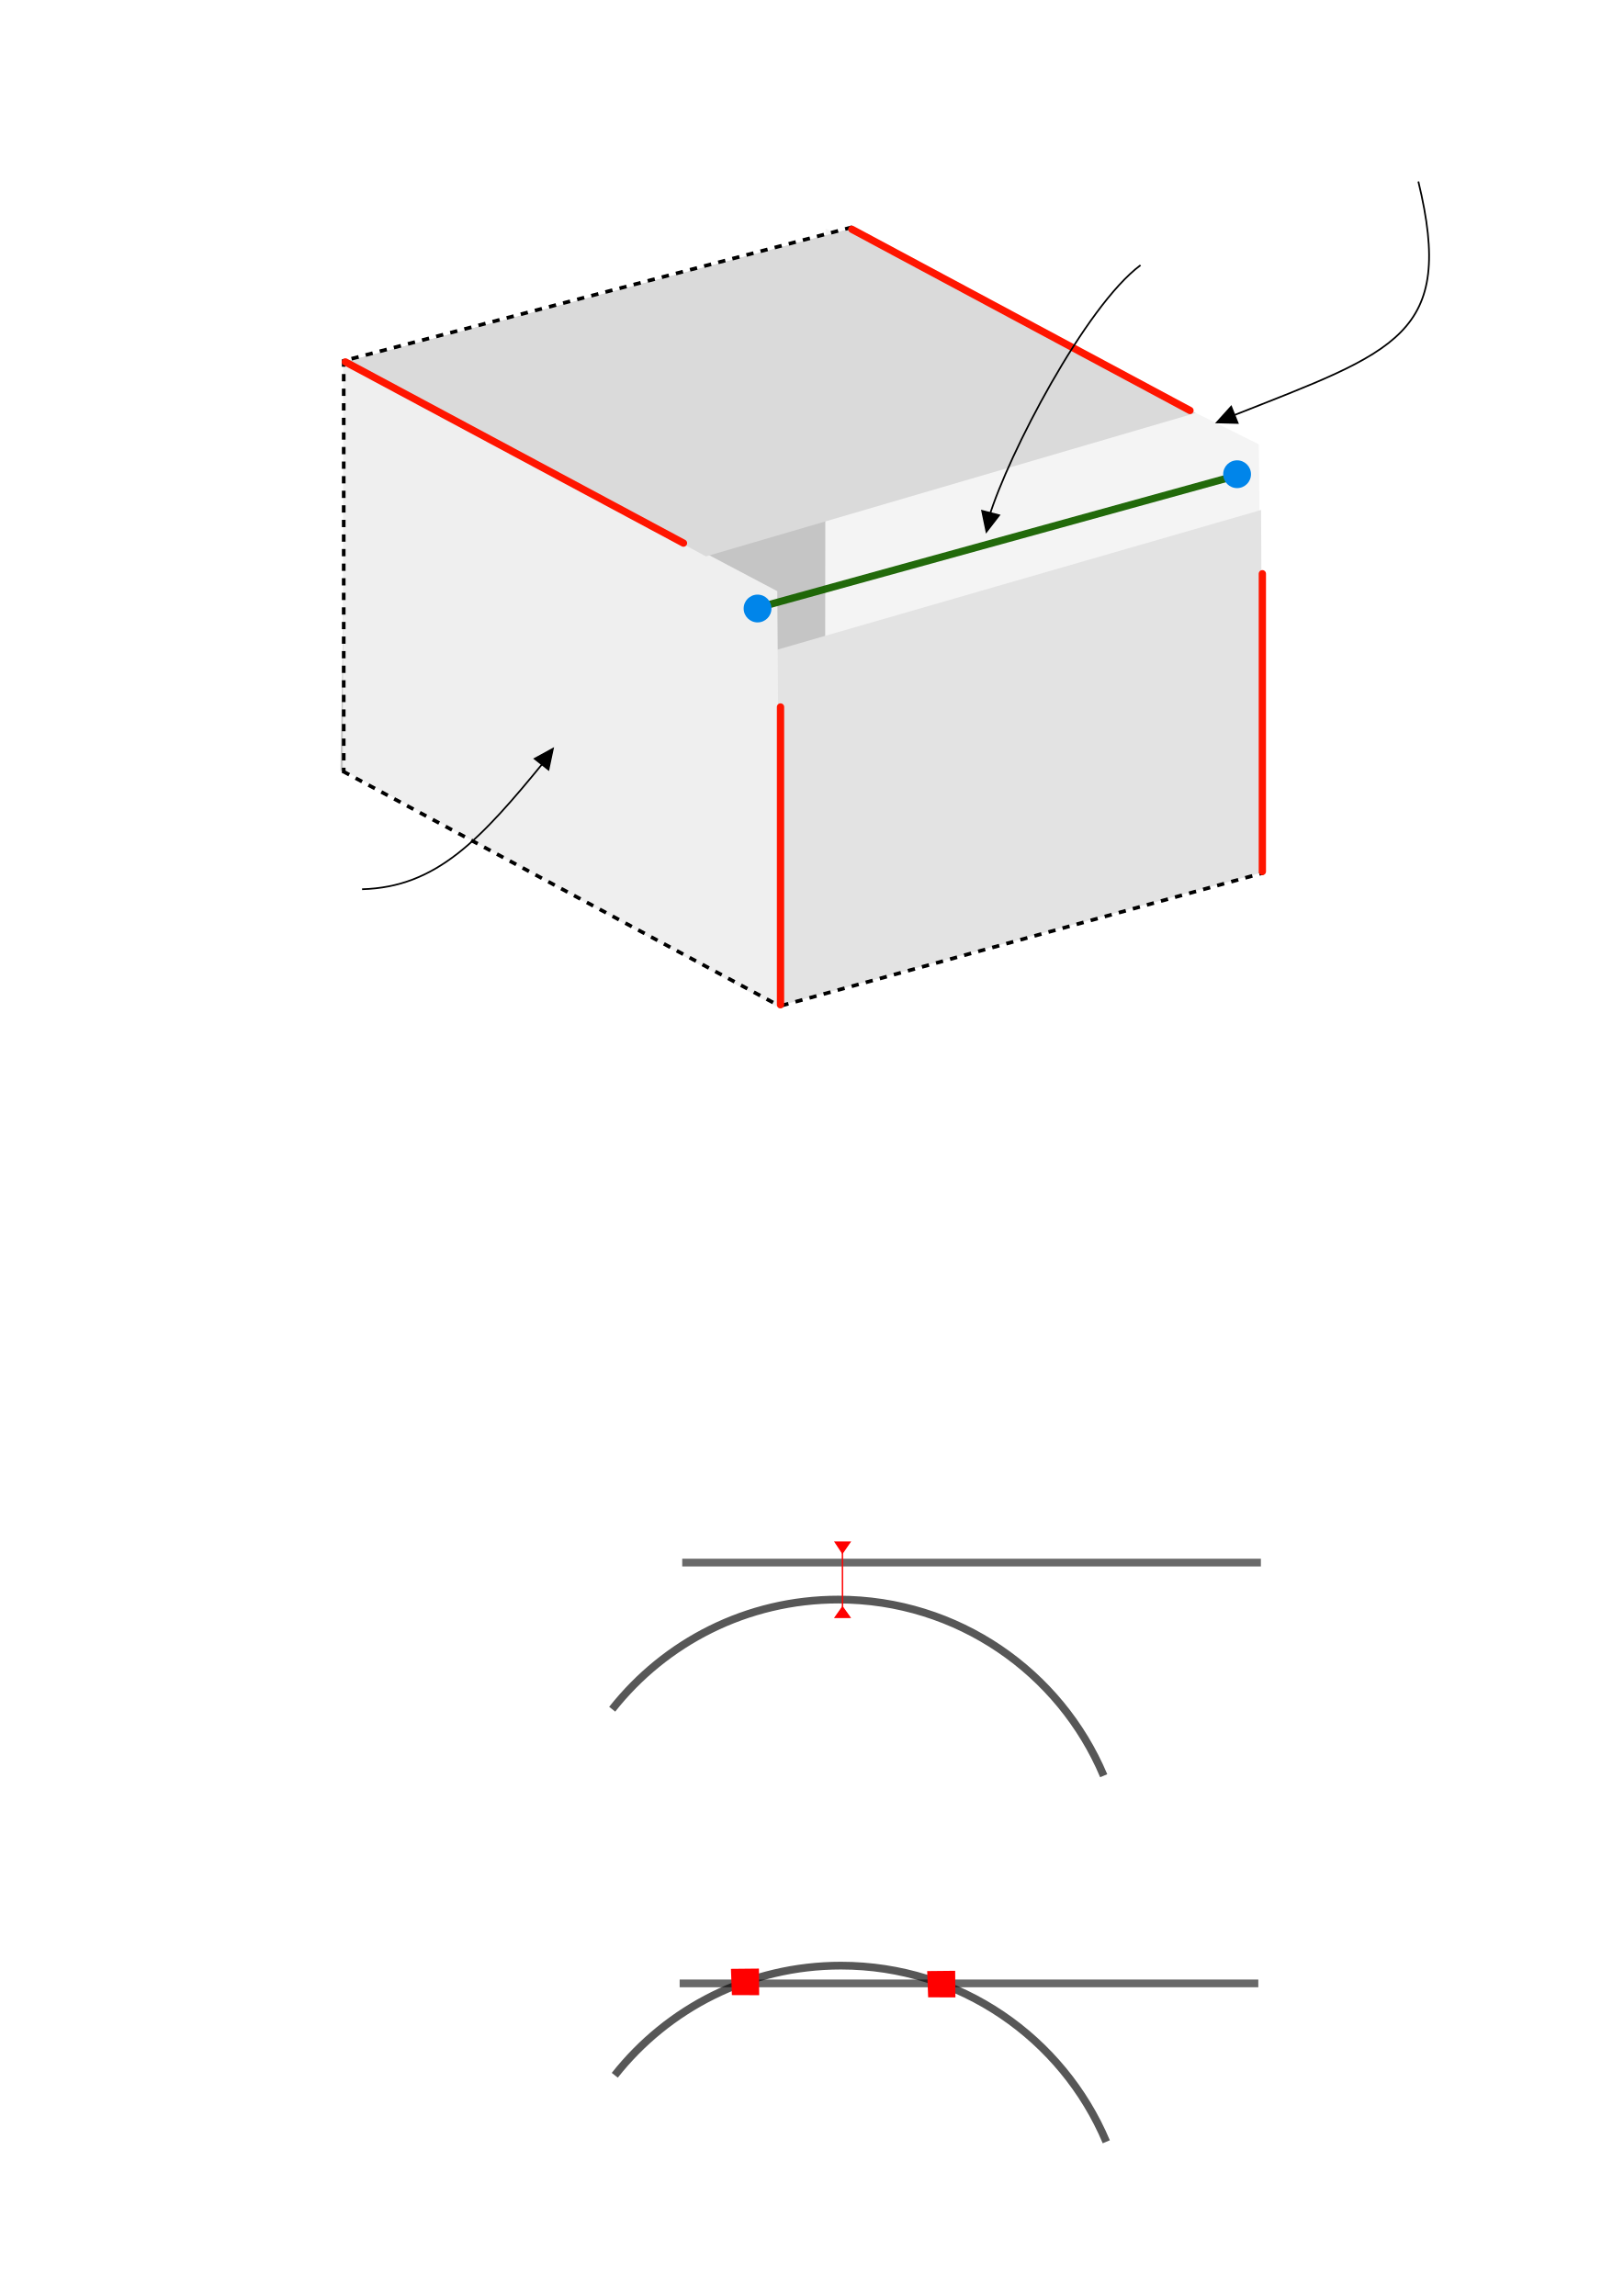
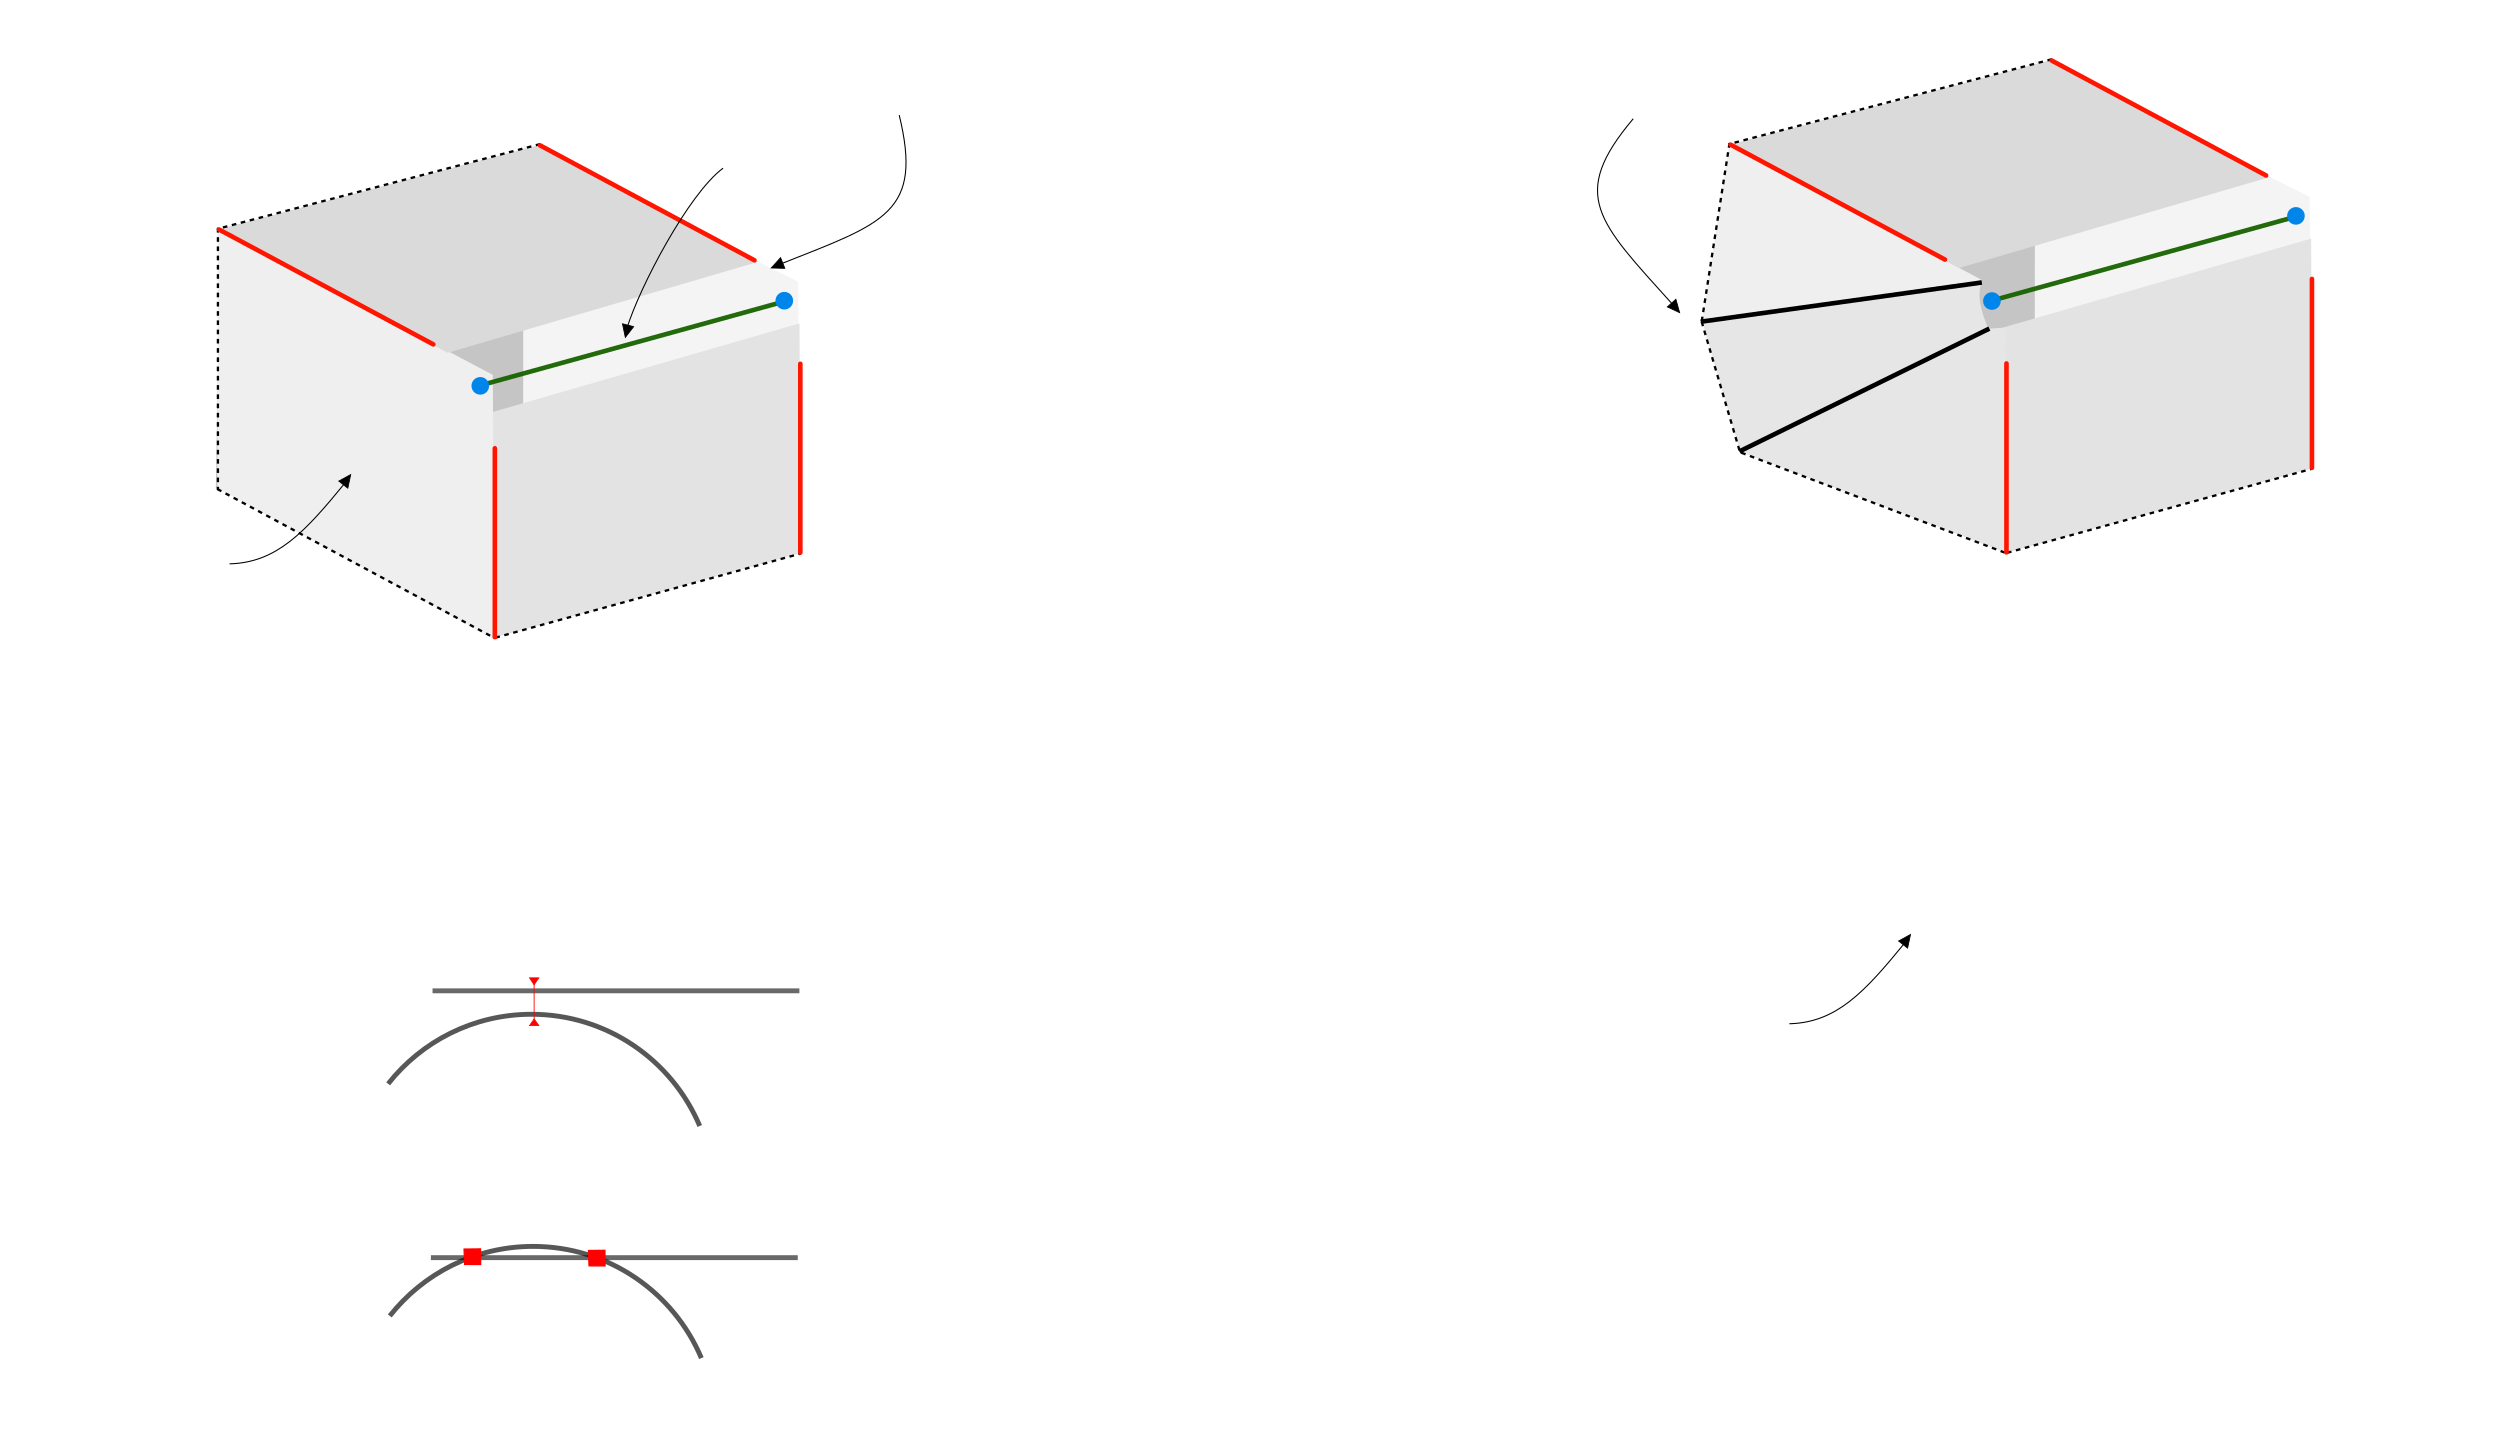
- <svg xmlns="http://www.w3.org/2000/svg" width="210mm" height="297mm" viewBox="0 0 210 297" version="1.1" id="svg49090">
+ <svg xmlns="http://www.w3.org/2000/svg" width="510mm" height="297mm" viewBox="0 0 510 297" version="1.1" id="svg49090">
  <defs id="defs49084" />
  <g id="layer1">
    <path style="fill:#c5c5c5;fill-opacity:1;stroke:none;stroke-width:0.472" d="m 44.962,46.724 64.959,-17.086 0.774,53.097 -66.666,17.013 z" id="path7244-4-8-1-5-1-4-3" />
    <path style="fill:#f4f4f4;fill-opacity:1;stroke:none;stroke-width:0.472" d="m 106.726,82.336 0.051,-52.777 56.031,27.917 c 0,0 0.395,35.714 0.333,55.658 z" id="path7244-4-0-8-1-2-9-7-9" />
    <path style="fill:#e3e3e3;fill-opacity:1;stroke:none;stroke-width:0.472" d="m 100.945,130.066 -0.579,-45.981 62.733,-18.113 0.24,46.865 z" id="path7244-4-0-9-4-2-5-4-9" />
    <path style="fill:#efefef;fill-opacity:1;stroke:none;stroke-width:0.472" d="m 44.336,99.596 0.051,-52.777 56.14,29.653 c 0,0 0.286,33.978 0.225,53.922 z" id="path7244-4-0-8-1-2-9-6" />
    <path style="fill:#dadada;fill-opacity:1;stroke:none;stroke-width:0.472" d="m 44.895,46.746 65.464,-17.255 44.3,23.927 -63.36,18.555 c 0,0 -33.64,-18.222 -46.405,-25.227 z" id="path7244-4-8-1-5-1-40" />
    <path style="fill:#f8f8f8;fill-opacity:1;stroke:#000000;stroke-width:0.472;stroke-linecap:butt;stroke-linejoin:miter;stroke-miterlimit:4;stroke-dasharray:0.943, 0.943;stroke-dashoffset:0;stroke-opacity:1" d="m 151.881,51.917 -41.967,-22.531 m 0.305,0 -65.911,17.322" id="path7138-2-7-6-5-9" />
    <path style="fill:none;stroke:#000000;stroke-width:0.472;stroke-linecap:butt;stroke-linejoin:miter;stroke-miterlimit:4;stroke-dasharray:0.943, 0.943;stroke-dashoffset:0;stroke-opacity:1" d="m 44.455,46.499 v 53.473" id="path7140-5-62-7-0-8" />
    <path style="fill:none;stroke:#000000;stroke-width:0.472;stroke-linecap:butt;stroke-linejoin:miter;stroke-miterlimit:4;stroke-dasharray:0.943, 0.943;stroke-dashoffset:0;stroke-opacity:1" d="m 44.336,99.764 56.443,30.341 m 0.278,-0.019 62.264,-17.159" id="path7138-1-7-9-7-8-0" />
    <path style="fill:none;stroke:#000000;stroke-width:0.472;stroke-linecap:butt;stroke-linejoin:miter;stroke-miterlimit:4;stroke-dasharray:none;stroke-opacity:1" d="m 100.94,91.816 -0.036,38.519" id="path7140-9-1-5-2-3-6" />
    <path style="fill:none;stroke:#000000;stroke-width:0.472;stroke-linecap:butt;stroke-linejoin:miter;stroke-miterlimit:4;stroke-dasharray:none;stroke-opacity:1" d="m 163.154,74.224 -0.006,38.933" id="path7140-9-8-1-2-2-9-6" />
    <path style="fill:none;stroke:#186300;stroke-width:0.943;stroke-linecap:butt;stroke-linejoin:miter;stroke-miterlimit:4;stroke-dasharray:none;stroke-opacity:0.957" d="M 97.832,78.662 160.038,61.485" id="path11193-3" />
    <circle style="fill:#0085ea;fill-opacity:1;stroke:none;stroke-width:0.943;stroke-miterlimit:4;stroke-dasharray:none;stroke-opacity:1" id="path10949-9-5-9-0" cx="97.978" cy="78.714" r="1.798" />
    <circle style="fill:#0085ea;fill-opacity:1;stroke:none;stroke-width:0.943;stroke-miterlimit:4;stroke-dasharray:none;stroke-opacity:1" id="path10949-8-9-8" cx="159.997" cy="61.343" r="1.798" />
    <flowRoot xml:space="preserve" id="flowRoot4590-58" style="font-style:normal;font-variant:normal;font-weight:normal;font-stretch:normal;font-size:40px;line-height:1.25;font-family:'Segoe UI';-inkscape-font-specification:'Segoe UI';letter-spacing:0px;word-spacing:0px;fill:#0085ea;fill-opacity:1;stroke:none" transform="matrix(0.2170097,0,0,0.2170097,142.237,-38.33573)">
      <flowRegion id="flowRegion4592-9" style="fill:#0085ea;fill-opacity:1">
        <rect id="rect4594-5" width="202.233" height="47.376" x="101.823" y="421.07" style="fill:#0085ea;fill-opacity:1" />
      </flowRegion>
      <flowPara id="flowPara4596-8" style="font-style:normal;font-variant:normal;font-weight:bold;font-stretch:normal;font-size:26.667px;font-family:'Segoe UI';-inkscape-font-specification:'Segoe UI Bold';fill:#0085ea;fill-opacity:1">s1-s2-t2 vertex</flowPara>
    </flowRoot>
    <flowRoot xml:space="preserve" id="flowRoot4590-7-2" style="font-style:normal;font-variant:normal;font-weight:normal;font-stretch:normal;font-size:40px;line-height:1.25;font-family:'Segoe UI';-inkscape-font-specification:'Segoe UI';letter-spacing:0px;word-spacing:0px;fill:#0085ea;fill-opacity:1;stroke:none" transform="matrix(0.2170097,0,0,0.2170097,32.9813,-13.47699)">
      <flowRegion id="flowRegion4592-8-5" style="fill:#0085ea;fill-opacity:1">
        <rect id="rect4594-4-3" width="195.161" height="48.79" x="101.823" y="421.07" style="fill:#0085ea;fill-opacity:1" />
      </flowRegion>
      <flowPara id="flowPara4596-7-1" style="font-style:normal;font-variant:normal;font-weight:bold;font-stretch:normal;font-size:26.667px;font-family:'Segoe UI';-inkscape-font-specification:'Segoe UI Bold';fill:#0085ea;fill-opacity:1">s1-s2-t1 vertex</flowPara>
    </flowRoot>
    <path style="fill:none;stroke:#ff1500;stroke-width:0.943;stroke-linecap:round;stroke-linejoin:miter;stroke-miterlimit:4;stroke-dasharray:none;stroke-opacity:1" d="m 110.176,29.66 43.727,23.437" id="path65779-0-7-1" />
    <path style="fill:none;stroke:#000000;stroke-width:0.217px;stroke-linecap:butt;stroke-linejoin:miter;stroke-opacity:1" d="m 127.907,66.927 c 2.509,-8.2 12.493,-27.332 19.598,-32.621" id="path4981-8" />
    <path style="fill:#000000;stroke:#000000;stroke-width:0.174px;stroke-linecap:butt;stroke-linejoin:miter;stroke-opacity:1" d="m 126.992,66.052 0.576,2.776 1.691,-2.19 z" id="path4983-6" />
    <flowRoot xml:space="preserve" id="flowRoot4590-3-5-3" style="font-style:normal;font-variant:normal;font-weight:normal;font-stretch:normal;font-size:40px;line-height:1.25;font-family:'Segoe UI';-inkscape-font-specification:'Segoe UI';letter-spacing:0px;word-spacing:0px;fill:#186300;fill-opacity:1;stroke:none" transform="matrix(0.2170097,0,0,0.2170097,117.6186,-66.99542)">
      <flowRegion id="flowRegion4592-1-5-9" style="fill:#186300;fill-opacity:1">
        <rect id="rect4594-0-5-7" width="161.22" height="47.376" x="101.823" y="421.07" style="fill:#186300;fill-opacity:1" />
      </flowRegion>
      <flowPara id="flowPara4596-0-0-0" style="font-style:normal;font-variant:normal;font-weight:bold;font-stretch:normal;font-size:26.667px;font-family:'Segoe UI';-inkscape-font-specification:'Segoe UI Bold';fill:#186300;fill-opacity:1">s1-s2 edge</flowPara>
    </flowRoot>
    <flowRoot xml:space="preserve" id="flowRoot4590-33-7" style="font-style:normal;font-variant:normal;font-weight:normal;font-stretch:normal;font-size:40px;line-height:1.25;font-family:'Segoe UI';-inkscape-font-specification:'Segoe UI';letter-spacing:0px;word-spacing:0px;fill:#000000;fill-opacity:1;stroke:none" transform="matrix(0.2170097,0,0,0.2170097,71.04418,-45.61764)">
      <flowRegion id="flowRegion4592-0-6">
        <rect id="rect4594-2-6" width="161.22" height="47.376" x="101.823" y="421.07" />
      </flowRegion>
      <flowPara id="flowPara4596-28-74" style="font-style:normal;font-variant:normal;font-weight:bold;font-stretch:normal;font-size:26.667px;font-family:'Segoe UI';-inkscape-font-specification:'Segoe UI Bold'">s1 face</flowPara>
    </flowRoot>
    <flowRoot xml:space="preserve" id="flowRoot4590-33-0-2" style="font-style:normal;font-variant:normal;font-weight:normal;font-stretch:normal;font-size:40px;line-height:1.25;font-family:'Segoe UI';-inkscape-font-specification:'Segoe UI';letter-spacing:0px;word-spacing:0px;fill:#000000;fill-opacity:1;stroke:none" transform="matrix(0.2170097,0,0,0.2170097,99.8926,-2.038122)">
      <flowRegion id="flowRegion4592-0-3-1">
        <rect id="rect4594-2-9-0" width="161.22" height="47.376" x="101.823" y="421.07" />
      </flowRegion>
      <flowPara id="flowPara4596-28-7-5" style="font-style:normal;font-variant:normal;font-weight:bold;font-stretch:normal;font-size:26.667px;font-family:'Segoe UI';-inkscape-font-specification:'Segoe UI Bold'">s2 face</flowPara>
    </flowRoot>
    <flowRoot xml:space="preserve" id="flowRoot4590-33-0-6-6-9" style="font-style:normal;font-variant:normal;font-weight:normal;font-stretch:normal;font-size:40px;line-height:1.25;font-family:'Segoe UI';-inkscape-font-specification:'Segoe UI';letter-spacing:0px;word-spacing:0px;fill:#000000;fill-opacity:1;stroke:none" transform="matrix(0.2170097,0,0,0.2170097,3.979312,17.29647)">
      <flowRegion id="flowRegion4592-0-3-3-4-0">
        <rect id="rect4594-2-9-1-0-3" width="161.22" height="47.376" x="101.823" y="421.07" />
      </flowRegion>
      <flowPara id="flowPara4596-28-7-3-8-1" style="font-style:normal;font-variant:normal;font-weight:bold;font-stretch:normal;font-size:26.667px;font-family:'Segoe UI';-inkscape-font-specification:'Segoe UI Bold'">t1 face</flowPara>
    </flowRoot>
    <flowRoot xml:space="preserve" id="flowRoot4590-33-0-6-64" style="font-style:normal;font-variant:normal;font-weight:normal;font-stretch:normal;font-size:40px;line-height:1.25;font-family:'Segoe UI';-inkscape-font-specification:'Segoe UI';letter-spacing:0px;word-spacing:0px;fill:#000000;fill-opacity:1;stroke:none" transform="matrix(0.2170097,0,0,0.2170097,151.8733,-77.73345)">
      <flowRegion id="flowRegion4592-0-3-3-1">
        <rect id="rect4594-2-9-1-9" width="161.22" height="47.376" x="101.823" y="421.07" />
      </flowRegion>
      <flowPara id="flowPara4596-28-7-3-5" style="font-style:normal;font-variant:normal;font-weight:bold;font-stretch:normal;font-size:26.667px;font-family:'Segoe UI';-inkscape-font-specification:'Segoe UI Bold'">t2 face</flowPara>
    </flowRoot>
    <path style="fill:none;stroke:#000000;stroke-width:0.217px;stroke-linecap:butt;stroke-linejoin:miter;stroke-opacity:1" d="M 70.466,98.42 C 62.16,108.61 56.438,114.773 46.83,115.026" id="path4981-8-7" />
    <path style="fill:#000000;stroke:#000000;stroke-width:0.174px;stroke-linecap:butt;stroke-linejoin:miter;stroke-opacity:1" d="m 70.952,99.589 0.588,-2.773 -2.429,1.326 z" id="path4983-6-2" />
    <path style="fill:none;stroke:#000000;stroke-width:0.217px;stroke-linecap:butt;stroke-linejoin:miter;stroke-opacity:1" d="m 159.48,53.757 c 21.109,-8.346 28.784,-10.385 23.961,-30.278" id="path4981-8-7-4" />
    <path style="fill:#000000;stroke:#000000;stroke-width:0.174px;stroke-linecap:butt;stroke-linejoin:miter;stroke-opacity:1" d="m 159.237,52.562 -1.9,2.104 2.766,0.072 z" id="path4983-6-2-4" />
    <flowRoot xml:space="preserve" id="flowRoot4590-5-1" style="font-style:normal;font-variant:normal;font-weight:normal;font-stretch:normal;font-size:40px;line-height:1.25;font-family:'Segoe UI';-inkscape-font-specification:'Segoe UI';letter-spacing:0px;word-spacing:0px;fill:#ff0000;fill-opacity:1;stroke:none" transform="matrix(0.2170097,0,0,0.2170097,144.3407,-3.501353)">
      <flowRegion id="flowRegion4592-7-0" style="fill:#ff0000;fill-opacity:1">
        <rect id="rect4594-3-3" width="161.22" height="47.376" x="101.823" y="421.07" style="fill:#ff0000;fill-opacity:1" />
      </flowRegion>
      <flowPara id="flowPara4596-2-2" style="font-style:normal;font-variant:normal;font-weight:bold;font-stretch:normal;font-size:26.667px;font-family:'Segoe UI';-inkscape-font-specification:'Segoe UI Bold';fill:#ff0000;fill-opacity:1">s2-t2 edge</flowPara>
    </flowRoot>
    <path style="fill:none;stroke:#ff1500;stroke-width:0.943;stroke-linecap:round;stroke-linejoin:miter;stroke-miterlimit:4;stroke-dasharray:none;stroke-opacity:1" d="M 163.265,74.216 V 112.735" id="path65779" />
    <path style="fill:none;stroke:#ff1500;stroke-width:0.943;stroke-linecap:round;stroke-linejoin:miter;stroke-miterlimit:4;stroke-dasharray:none;stroke-opacity:1" d="M 100.947,91.453 V 129.973" id="path65779-0" />
    <flowRoot xml:space="preserve" id="flowRoot4590-5-1-8" style="font-style:normal;font-variant:normal;font-weight:normal;font-stretch:normal;font-size:40px;line-height:1.25;font-family:'Segoe UI';-inkscape-font-specification:'Segoe UI';letter-spacing:0px;word-spacing:0px;fill:#ff0000;fill-opacity:1;stroke:none" transform="matrix(0.2170097,0,0,0.2170097,0.2073868,-58.54908)">
      <flowRegion id="flowRegion4592-7-0-4" style="fill:#ff0000;fill-opacity:1">
        <rect id="rect4594-3-3-8" width="161.22" height="47.376" x="101.823" y="421.07" style="fill:#ff0000;fill-opacity:1" />
      </flowRegion>
      <flowPara id="flowPara4596-2-2-8" style="font-style:normal;font-variant:normal;font-weight:bold;font-stretch:normal;font-size:26.667px;font-family:'Segoe UI';-inkscape-font-specification:'Segoe UI Bold';fill:#ff0000;fill-opacity:1">s1-t1 edge</flowPara>
    </flowRoot>
    <flowRoot xml:space="preserve" id="flowRoot4590-5-1-8-8" style="font-style:normal;font-variant:normal;font-weight:normal;font-stretch:normal;font-size:40px;line-height:1.25;font-family:'Segoe UI';-inkscape-font-specification:'Segoe UI';letter-spacing:0px;word-spacing:0px;fill:#ff0000;fill-opacity:1;stroke:none" transform="matrix(0.2170097,0,0,0.2170097,69.40683,38.47234)">
      <flowRegion id="flowRegion4592-7-0-4-9" style="fill:#ff0000;fill-opacity:1">
        <rect id="rect4594-3-3-8-5" width="161.22" height="47.376" x="101.823" y="421.07" style="fill:#ff0000;fill-opacity:1" />
      </flowRegion>
      <flowPara id="flowPara4596-2-2-8-4" style="font-style:normal;font-variant:normal;font-weight:bold;font-stretch:normal;font-size:26.667px;font-family:'Segoe UI';-inkscape-font-specification:'Segoe UI Bold';fill:#ff0000;fill-opacity:1">s2-t1 edge</flowPara>
    </flowRoot>
    <path style="fill:none;stroke:#ff1500;stroke-width:0.943;stroke-linecap:round;stroke-linejoin:miter;stroke-miterlimit:4;stroke-dasharray:none;stroke-opacity:1" d="m 44.669,46.818 43.727,23.437" id="path65779-0-7" />
    <flowRoot xml:space="preserve" id="flowRoot4590-5-1-8-3" style="font-style:normal;font-variant:normal;font-weight:normal;font-stretch:normal;font-size:40px;line-height:1.25;font-family:'Segoe UI';-inkscape-font-specification:'Segoe UI';letter-spacing:0px;word-spacing:0px;fill:#ff0000;fill-opacity:1;stroke:none" transform="matrix(0.2170097,0,0,0.2170097,80.25732,-73.7217)">
      <flowRegion id="flowRegion4592-7-0-4-7" style="fill:#ff0000;fill-opacity:1">
        <rect id="rect4594-3-3-8-0" width="161.22" height="47.376" x="101.823" y="421.07" style="fill:#ff0000;fill-opacity:1" />
      </flowRegion>
      <flowPara id="flowPara4596-2-2-8-1" style="font-style:normal;font-variant:normal;font-weight:bold;font-stretch:normal;font-size:26.667px;font-family:'Segoe UI';-inkscape-font-specification:'Segoe UI Bold';fill:#ff0000;fill-opacity:1">s1-t2 edge</flowPara>
    </flowRoot>
    <g id="g49953" transform="translate(-2.477432,17.76488)">
      <path id="path49773" d="M 165.554,184.363 H 90.714" style="opacity:1;fill:none;stroke:#080808;stroke-width:1;stroke-linecap:butt;stroke-linejoin:miter;stroke-miterlimit:4;stroke-dasharray:none;stroke-opacity:0.603" />
      <path id="path49775" d="m 81.656,203.332 c 6.818,-8.639 17.383,-14.185 29.242,-14.185 15.44,0 28.685,9.399 34.326,22.788" style="opacity:1;fill:none;fill-opacity:1;stroke:#080808;stroke-width:1;stroke-miterlimit:4;stroke-dasharray:none;stroke-dashoffset:0;stroke-opacity:0.678" />
      <flowRoot transform="matrix(0.2170097,0,0,0.2170097,122.7436,82.07933)" style="font-style:normal;font-variant:normal;font-weight:normal;font-stretch:normal;font-size:40px;line-height:1.25;font-family:'Segoe UI';-inkscape-font-specification:'Segoe UI';letter-spacing:0px;word-spacing:0px;fill:#000000;fill-opacity:1;stroke:none" id="flowRoot4590-33-0-2-4" xml:space="preserve">
        <flowRegion id="flowRegion4592-0-3-1-4">
          <rect y="421.07" x="101.823" height="47.376" width="161.22" id="rect4594-2-9-0-1" />
        </flowRegion>
        <flowPara style="font-style:normal;font-variant:normal;font-weight:bold;font-stretch:normal;font-size:26.667px;font-family:'Segoe UI';-inkscape-font-specification:'Segoe UI Bold'" id="flowPara4596-28-7-5-9">curve</flowPara>
      </flowRoot>
      <flowRoot transform="matrix(0.2170097,0,0,0.2170097,55.66211,111.4305)" style="font-style:normal;font-variant:normal;font-weight:normal;font-stretch:normal;font-size:40px;line-height:1.25;font-family:'Segoe UI';-inkscape-font-specification:'Segoe UI';letter-spacing:0px;word-spacing:0px;fill:#000000;fill-opacity:1;stroke:none" id="flowRoot4590-33-0-2-4-6" xml:space="preserve">
        <flowRegion id="flowRegion4592-0-3-1-4-7">
          <rect y="421.07" x="101.823" height="47.376" width="161.22" id="rect4594-2-9-0-1-5" />
        </flowRegion>
        <flowPara style="font-style:normal;font-variant:normal;font-weight:bold;font-stretch:normal;font-size:26.667px;font-family:'Segoe UI';-inkscape-font-specification:'Segoe UI Bold'" id="flowPara4596-28-7-5-9-7">surface</flowPara>
      </flowRoot>
      <path id="path4981-8-7-6" d="m 111.433,182.864 0.013,8.54" style="fill:#ff0000;fill-opacity:1;stroke:#ff0000;stroke-width:0.18px;stroke-linecap:butt;stroke-linejoin:miter;stroke-opacity:1" />
      <path id="path4983-6-2-45" d="m 110.481,181.704 0.95,1.446 0.995,-1.447 z" style="fill:#ff0000;fill-opacity:1;stroke:#ff0000;stroke-width:0.144px;stroke-linecap:butt;stroke-linejoin:miter;stroke-opacity:1" />
      <path id="path4983-6-2-45-4" d="m 112.418,191.465 -0.974,-1.375 -0.971,1.376 z" style="fill:#ff0000;fill-opacity:1;stroke:#ff0000;stroke-width:0.144px;stroke-linecap:butt;stroke-linejoin:miter;stroke-opacity:1" />
    </g>
    <g id="g49967" transform="translate(2.811515)">
      <path id="path49773-2" d="M 159.931,256.562 H 85.091" style="opacity:1;fill:none;stroke:#080808;stroke-width:1;stroke-linecap:butt;stroke-linejoin:miter;stroke-miterlimit:4;stroke-dasharray:none;stroke-opacity:0.603" />
      <path id="path49775-2" d="m 76.701,268.448 c 6.818,-8.639 17.383,-14.185 29.242,-14.185 15.44,0 28.685,9.399 34.326,22.788" style="opacity:1;fill:none;fill-opacity:1;stroke:#080808;stroke-width:1;stroke-miterlimit:4;stroke-dasharray:none;stroke-dashoffset:0;stroke-opacity:0.678" />
      <flowRoot transform="matrix(0.2170097,0,0,0.2170097,117.1206,154.1449)" style="font-style:normal;font-variant:normal;font-weight:normal;font-stretch:normal;font-size:40px;line-height:1.25;font-family:'Segoe UI';-inkscape-font-specification:'Segoe UI';letter-spacing:0px;word-spacing:0px;fill:#000000;fill-opacity:1;stroke:none" id="flowRoot4590-33-0-2-4-0" xml:space="preserve">
        <flowRegion id="flowRegion4592-0-3-1-4-4">
          <rect y="421.07" x="101.823" height="47.376" width="161.22" id="rect4594-2-9-0-1-7" />
        </flowRegion>
        <flowPara style="font-style:normal;font-variant:normal;font-weight:bold;font-stretch:normal;font-size:26.667px;font-family:'Segoe UI';-inkscape-font-specification:'Segoe UI Bold'" id="flowPara4596-28-7-5-9-5">curve</flowPara>
      </flowRoot>
      <flowRoot transform="matrix(0.2170097,0,0,0.2170097,50.70724,176.5471)" style="font-style:normal;font-variant:normal;font-weight:normal;font-stretch:normal;font-size:40px;line-height:1.25;font-family:'Segoe UI';-inkscape-font-specification:'Segoe UI';letter-spacing:0px;word-spacing:0px;fill:#000000;fill-opacity:1;stroke:none" id="flowRoot4590-33-0-2-4-6-5" xml:space="preserve">
        <flowRegion id="flowRegion4592-0-3-1-4-7-6">
          <rect y="421.07" x="101.823" height="47.376" width="161.22" id="rect4594-2-9-0-1-5-9" />
        </flowRegion>
        <flowPara style="font-style:normal;font-variant:normal;font-weight:bold;font-stretch:normal;font-size:26.667px;font-family:'Segoe UI';-inkscape-font-specification:'Segoe UI Bold'" id="flowPara4596-28-7-5-9-7-8">surface</flowPara>
      </flowRoot>
      <path id="path4983-6-2-45-4-1" d="m 120.628,258.251 -0.029,-3.19 -3.364,0.033 0.115,3.145 z" style="fill:#ff0000;fill-opacity:1;stroke:#ff0000;stroke-width:0.252px;stroke-linecap:butt;stroke-linejoin:miter;stroke-opacity:1" />
      <path id="path4983-6-2-45-4-1-7" d="m 95.247,257.963 -0.029,-3.19 -3.364,0.033 0.115,3.145 z" style="fill:#ff0000;fill-opacity:1;stroke:#ff0000;stroke-width:0.252px;stroke-linecap:butt;stroke-linejoin:miter;stroke-opacity:1" />
    </g>
+     <path style="fill:#c5c5c5;fill-opacity:1;stroke:none;stroke-width:0.472" d="m 353.334,29.421 64.959,-17.086 0.774,53.097 -66.666,17.013 z" id="path7244-4-8-1-5-1-4-3-9" />
+     <path style="fill:#f4f4f4;fill-opacity:1;stroke:none;stroke-width:0.472" d="m 415.097,65.033 0.051,-52.777 56.031,27.917 c 0,0 0.395,35.714 0.333,55.658 z" id="path7244-4-0-8-1-2-9-7-9-3" />
+     <path style="fill:#e3e3e3;fill-opacity:1;stroke:none;stroke-width:0.472" d="m 409.317,112.762 -0.579,-45.981 62.733,-18.113 0.24,46.865 z" id="path7244-4-0-9-4-2-5-4-9-7" />
+     <path style="fill:#efefef;fill-opacity:1;stroke:none;stroke-width:0.472" d="m 347.237,65.394 5.522,-35.879 51.596,27.649 z" id="path7244-4-0-8-1-2-9-6-1" />
+     <path style="fill:#dadada;fill-opacity:1;stroke:none;stroke-width:0.472" d="m 353.266,29.442 65.464,-17.255 44.3,23.927 -63.36,18.555 c 0,0 -33.64,-18.222 -46.405,-25.227 z" id="path7244-4-8-1-5-1-40-2" />
+     <path style="fill:#f8f8f8;fill-opacity:1;stroke:#000000;stroke-width:0.472;stroke-linecap:butt;stroke-linejoin:miter;stroke-miterlimit:4;stroke-dasharray:0.943, 0.943;stroke-dashoffset:0;stroke-opacity:1" d="m 460.253,34.613 -41.967,-22.531 m 0.305,0 -65.911,17.322" id="path7138-2-7-6-5-9-8" />
+     <path style="fill:none;stroke:#000000;stroke-width:0.472;stroke-linecap:butt;stroke-linejoin:miter;stroke-miterlimit:4;stroke-dasharray:0.943, 0.943;stroke-dashoffset:0;stroke-opacity:1" d="m 352.827,29.195 -5.672,36.351" id="path7140-5-62-7-0-8-8" />
+     <path style="fill:#e6e6e6;fill-opacity:1;stroke:none;stroke-width:0.472" d="M 409.154,112.742 355.042,92.193 405.427,67.078 l 3.64,-0.268 z" id="path7244-4-0-8-1-2-9-6-1-1" />
+     <path style="fill:none;stroke:#000000;stroke-width:0.472;stroke-linecap:butt;stroke-linejoin:miter;stroke-miterlimit:4;stroke-dasharray:0.943, 0.943;stroke-dashoffset:0;stroke-opacity:1" d="M 355.214,92.349 409.151,112.801 m 0.278,-0.019 62.264,-17.159" id="path7138-1-7-9-7-8-0-6" />
+     <path style="fill:none;stroke:#000000;stroke-width:0.472;stroke-linecap:butt;stroke-linejoin:miter;stroke-miterlimit:4;stroke-dasharray:none;stroke-opacity:1" d="m 409.312,74.512 -0.036,38.519" id="path7140-9-1-5-2-3-6-9" />
+     <path style="fill:none;stroke:#000000;stroke-width:0.472;stroke-linecap:butt;stroke-linejoin:miter;stroke-miterlimit:4;stroke-dasharray:none;stroke-opacity:1" d="m 471.526,56.92 -0.006,38.933" id="path7140-9-8-1-2-2-9-6-2" />
+     <path style="fill:none;stroke:#186300;stroke-width:0.943;stroke-linecap:butt;stroke-linejoin:miter;stroke-miterlimit:4;stroke-dasharray:none;stroke-opacity:0.957" d="m 406.204,61.358 62.206,-17.177" id="path11193-3-7" />
+     <path style="fill:#e6e6e6;fill-opacity:1;stroke:none;stroke-width:0.472" d="m 354.932,91.957 -7.707,-26.391 c 0,0 53.584,-7.119 56.859,-7.587 -0.668,2.673 -0.05,5.235 1.553,9.177 z" id="path7244-4-0-8-1-2-9-6-1-2" />
+     <circle style="fill:#0085ea;fill-opacity:1;stroke:none;stroke-width:0.943;stroke-miterlimit:4;stroke-dasharray:none;stroke-opacity:1" id="path10949-9-5-9-0-3" cx="406.349" cy="61.41" r="1.798" />
+     <circle style="fill:#0085ea;fill-opacity:1;stroke:none;stroke-width:0.943;stroke-miterlimit:4;stroke-dasharray:none;stroke-opacity:1" id="path10949-8-9-8-3" cx="468.369" cy="44.04" r="1.798" />
+     <path style="fill:none;stroke:#ff1500;stroke-width:0.943;stroke-linecap:round;stroke-linejoin:miter;stroke-miterlimit:4;stroke-dasharray:none;stroke-opacity:1" d="m 418.548,12.356 43.727,23.437" id="path65779-0-7-1-8" />
+     <flowRoot xml:space="preserve" id="flowRoot4590-33-0-6-6-9-4" style="font-style:normal;font-variant:normal;font-weight:normal;font-stretch:normal;font-size:40px;line-height:1.25;font-family:'Segoe UI';-inkscape-font-specification:'Segoe UI';letter-spacing:0px;word-spacing:0px;fill:#000000;fill-opacity:1;stroke:none" transform="matrix(0.2170097,0,0,0.2170097,322.1785,111.1179)">
+       <flowRegion id="flowRegion4592-0-3-3-4-0-1">
+         <rect id="rect4594-2-9-1-0-3-9" width="161.22" height="47.376" x="101.823" y="421.07" />
+       </flowRegion>
+       <flowPara id="flowPara4596-28-7-3-8-1-9" style="font-style:normal;font-variant:normal;font-weight:bold;font-stretch:normal;font-size:26.667px;font-family:'Segoe UI';-inkscape-font-specification:'Segoe UI Bold'">t1 face</flowPara>
+     </flowRoot>
+     <flowRoot xml:space="preserve" id="flowRoot4590-33-0-6-64-1" style="font-style:normal;font-variant:normal;font-weight:normal;font-stretch:normal;font-size:40px;line-height:1.25;font-family:'Segoe UI';-inkscape-font-specification:'Segoe UI';letter-spacing:0px;word-spacing:0px;fill:#000000;fill-opacity:1;stroke:none" transform="matrix(0.2170097,0,0,0.2170097,298.0812,-79.54712)">
+       <flowRegion id="flowRegion4592-0-3-3-1-7">
+         <rect id="rect4594-2-9-1-9-0" width="311.011" height="56.085" x="101.823" y="421.07" />
+       </flowRegion>
+       <flowPara id="flowPara4596-28-7-3-5-1" style="font-style:normal;font-variant:normal;font-weight:bold;font-stretch:normal;font-size:26.667px;font-family:'Segoe UI';-inkscape-font-specification:'Segoe UI Bold'">several t1 faces</flowPara>
+     </flowRoot>
+     <path style="fill:none;stroke:#000000;stroke-width:0.217px;stroke-linecap:butt;stroke-linejoin:miter;stroke-opacity:1" d="m 388.665,192.241 c -8.305,10.19 -14.027,16.353 -23.635,16.606" id="path4981-8-7-1" />
+     <path style="fill:#000000;stroke:#000000;stroke-width:0.174px;stroke-linecap:butt;stroke-linejoin:miter;stroke-opacity:1" d="m 389.151,193.411 0.588,-2.773 -2.429,1.326 z" id="path4983-6-2-6" />
+     <g id="g9687" transform="rotate(4.869377,864.6651,1150.548)">
+       <path id="path4981-8-7-4-3" d="M 250.62,110.38 C 234.066,94.849 227.68,90.127 239.488,73.407" style="fill:none;stroke:#000000;stroke-width:0.217px;stroke-linecap:butt;stroke-linejoin:miter;stroke-opacity:1" />
+       <path id="path4983-6-2-4-0" d="m 251.286,109.358 0.992,2.655 -2.598,-0.952 z" style="fill:#000000;stroke:#000000;stroke-width:0.174px;stroke-linecap:butt;stroke-linejoin:miter;stroke-opacity:1" />
+     </g>
+     <path style="fill:none;stroke:#ff1500;stroke-width:0.943;stroke-linecap:round;stroke-linejoin:miter;stroke-miterlimit:4;stroke-dasharray:none;stroke-opacity:1" d="m 471.637,56.912 v 38.519" id="path65779-09" />
+     <path style="fill:none;stroke:#ff1500;stroke-width:0.943;stroke-linecap:round;stroke-linejoin:miter;stroke-miterlimit:4;stroke-dasharray:none;stroke-opacity:1" d="M 409.319,74.15 V 112.669" id="path65779-0-5" />
+     <path style="fill:none;stroke:#ff1500;stroke-width:0.943;stroke-linecap:round;stroke-linejoin:miter;stroke-miterlimit:4;stroke-dasharray:none;stroke-opacity:1" d="m 353.041,29.515 43.727,23.437" id="path65779-0-7-5" />
+     <path style="fill:none;stroke:#000000;stroke-width:0.943;stroke-linecap:butt;stroke-linejoin:miter;stroke-miterlimit:4;stroke-dasharray:none;stroke-opacity:1" d="m 346.966,65.629 57.327,-8.006" id="path9621" />
+     <path style="fill:none;stroke:#000000;stroke-width:0.943;stroke-linecap:butt;stroke-linejoin:miter;stroke-miterlimit:4;stroke-dasharray:none;stroke-opacity:1" d="M 354.832,92.091 405.825,67.034" id="path9623" />
+     <path style="fill:none;stroke:#000000;stroke-width:0.472;stroke-linecap:butt;stroke-linejoin:miter;stroke-miterlimit:4;stroke-dasharray:0.943, 0.943;stroke-dashoffset:0;stroke-opacity:1" d="m 347.139,65.631 7.892,26.863" id="path7140-5-62-7-0-8-8-9" />
  </g>
</svg>
